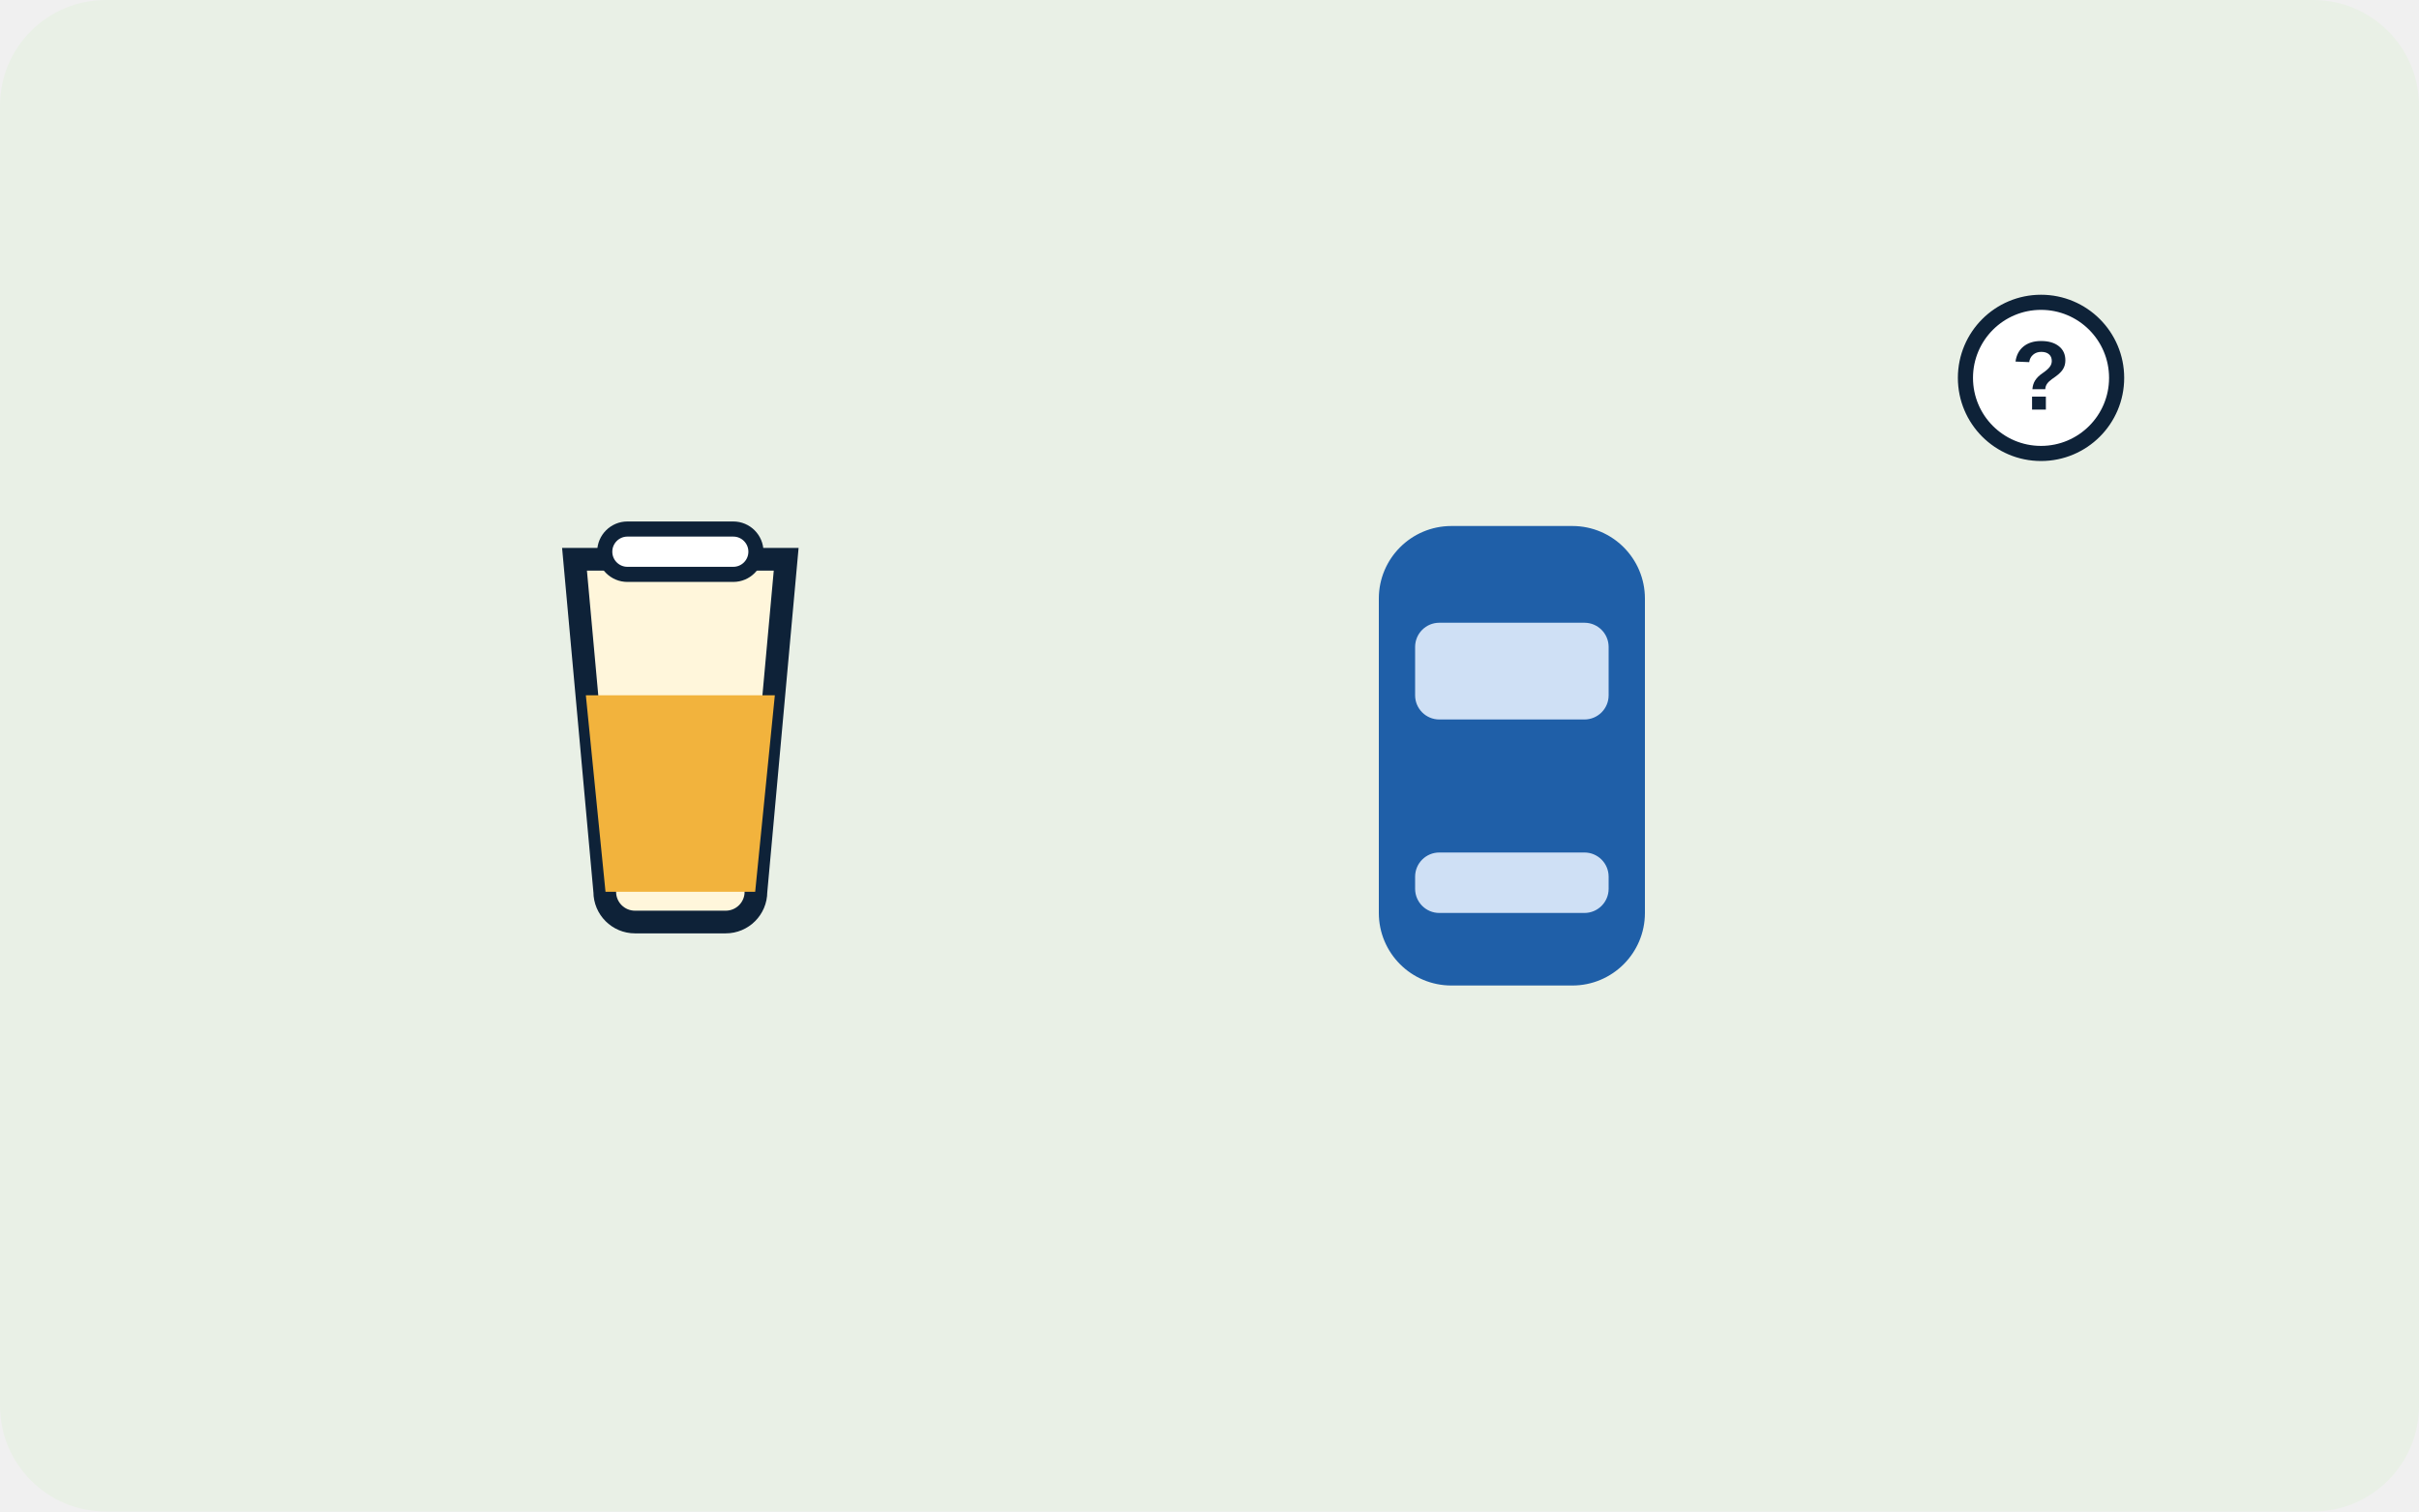
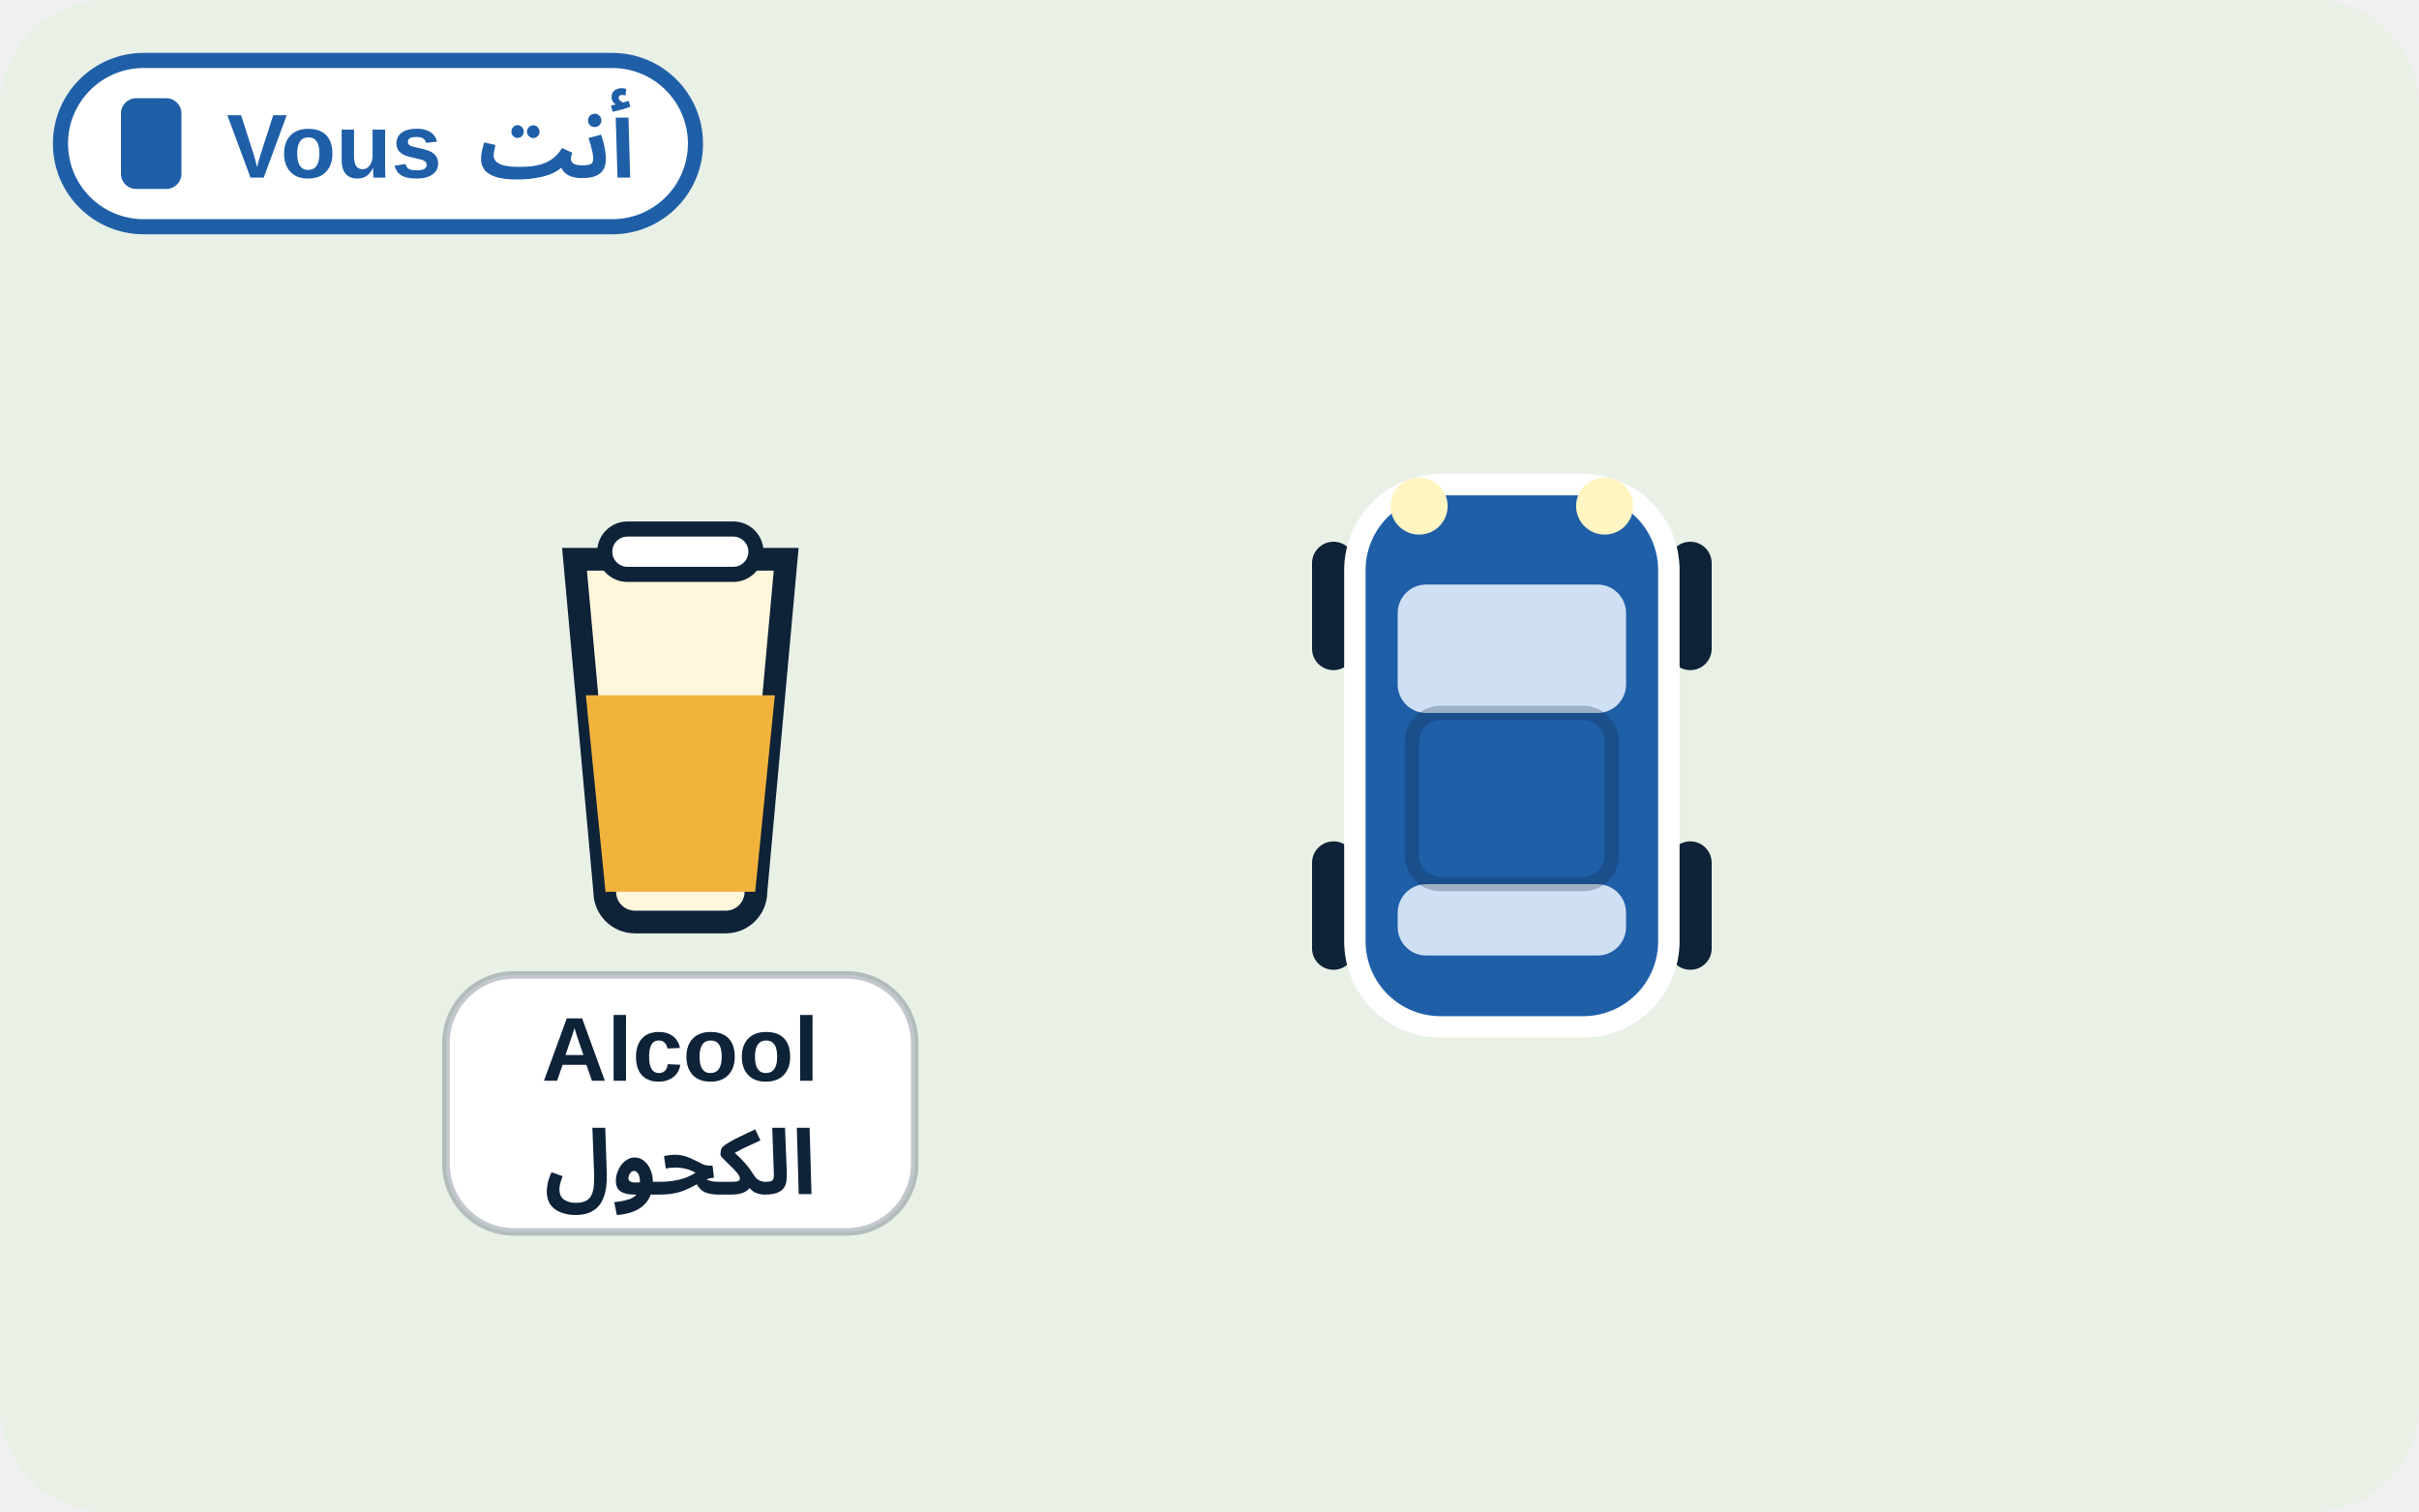
<svg xmlns="http://www.w3.org/2000/svg" viewBox="0 0 320 200">
+   <defs>
+     <g id="v-bleu">
+       <rect x="-14" y="-15" width="3" height="9" rx="1.5" fill="#0E2238" />
+       <rect x="11" y="-15" width="3" height="9" rx="1.5" fill="#0E2238" />
+       <rect x="-14" y="6" width="3" height="9" rx="1.5" fill="#0E2238" />
+       <rect x="11" y="6" width="3" height="9" rx="1.5" fill="#0E2238" />
+       <rect x="-11" y="-19" width="22" height="38" rx="6" fill="#1F5FA8" stroke="#fff" stroke-width="1.5" />
+       <rect x="-8" y="-12" width="16" height="9" rx="2" fill="#CFE0F5" />
+       <rect x="-8" y="9" width="16" height="5" rx="2" fill="#CFE0F5" />
+       <rect x="-7" y="-3" width="14" height="12" rx="2" fill="#1F5FA8" stroke="#0E2238" stroke-opacity=".25" stroke-width="1" />
+       <circle cx="-6.5" cy="-17.5" r="2" fill="#FFF6C2" />
+       <circle cx="6.5" cy="-17.5" r="2" fill="#FFF6C2" />
+     </g>
+   </defs>
  <rect width="320" height="200" rx="14" fill="#E9F0E6" />
  <path d="M76 74h28l-4 44a4 4 0 0 1 -4 4h-12a4 4 0 0 1 -4 -4z" fill="#FFF6DB" stroke="#0E2238" stroke-width="3" />
  <path d="M77.5 92h25l-2.6 26h-19.8z" fill="#F2B33D" />
  <rect x="80" y="70" width="20" height="6" rx="3" fill="#fff" stroke="#0E2238" stroke-width="2" />
-   <g transform="translate(200 100) rotate(0) scale(1.6)">
-     <rect x="-11" y="-19" width="22" height="38" rx="6" fill="#1F5FA8" />
-     <rect x="-8" y="-11" width="16" height="8" rx="2" fill="#CFE0F5" />
-     <rect x="-8" y="8" width="16" height="5" rx="2" fill="#CFE0F5" />
-   </g>
-   <circle cx="270" cy="50" r="10" fill="#fff" stroke="#0E2238" stroke-width="2" />
-   <text x="270" y="54.2" text-anchor="middle" font-family="Arial,Helvetica,sans-serif" font-weight="700" font-size="13" fill="#0E2238">?</text>
+   <rect x="59" y="129" width="62" height="34" rx="9" fill="#fff" stroke="#0E2238" stroke-opacity=".25" stroke-width="1" />
+   <text x="90" y="143" text-anchor="middle" font-family="Arial,Helvetica,sans-serif" font-weight="700" font-size="12" fill="#0E2238">Alcool</text>
+   <text x="90" y="158" text-anchor="middle" font-family="Tahoma,'Noto Sans Arabic','Noto Kufi Arabic','Geeza Pro',Arial,sans-serif" direction="rtl" font-weight="700" font-size="12" fill="#0E2238">الكحول</text>
+   <use href="#v-bleu" transform="translate(200 100) rotate(0) scale(1.888)" />
+   <rect x="8" y="8" width="84" height="22" rx="11" fill="#fff" stroke="#1F5FA8" stroke-width="2" />
+   <rect x="16" y="13" width="8" height="12" rx="2" fill="#1F5FA8" />
+   <text x="30" y="23.5" font-family="Arial,Helvetica,sans-serif" font-weight="700" font-size="12" fill="#1F5FA8">Vous</text>
+   <text x="84" y="23.5" text-anchor="start" font-family="Tahoma,'Noto Sans Arabic','Noto Kufi Arabic','Geeza Pro',Arial,sans-serif" direction="rtl" font-weight="700" font-size="12" fill="#1F5FA8">أنت</text>
</svg>
